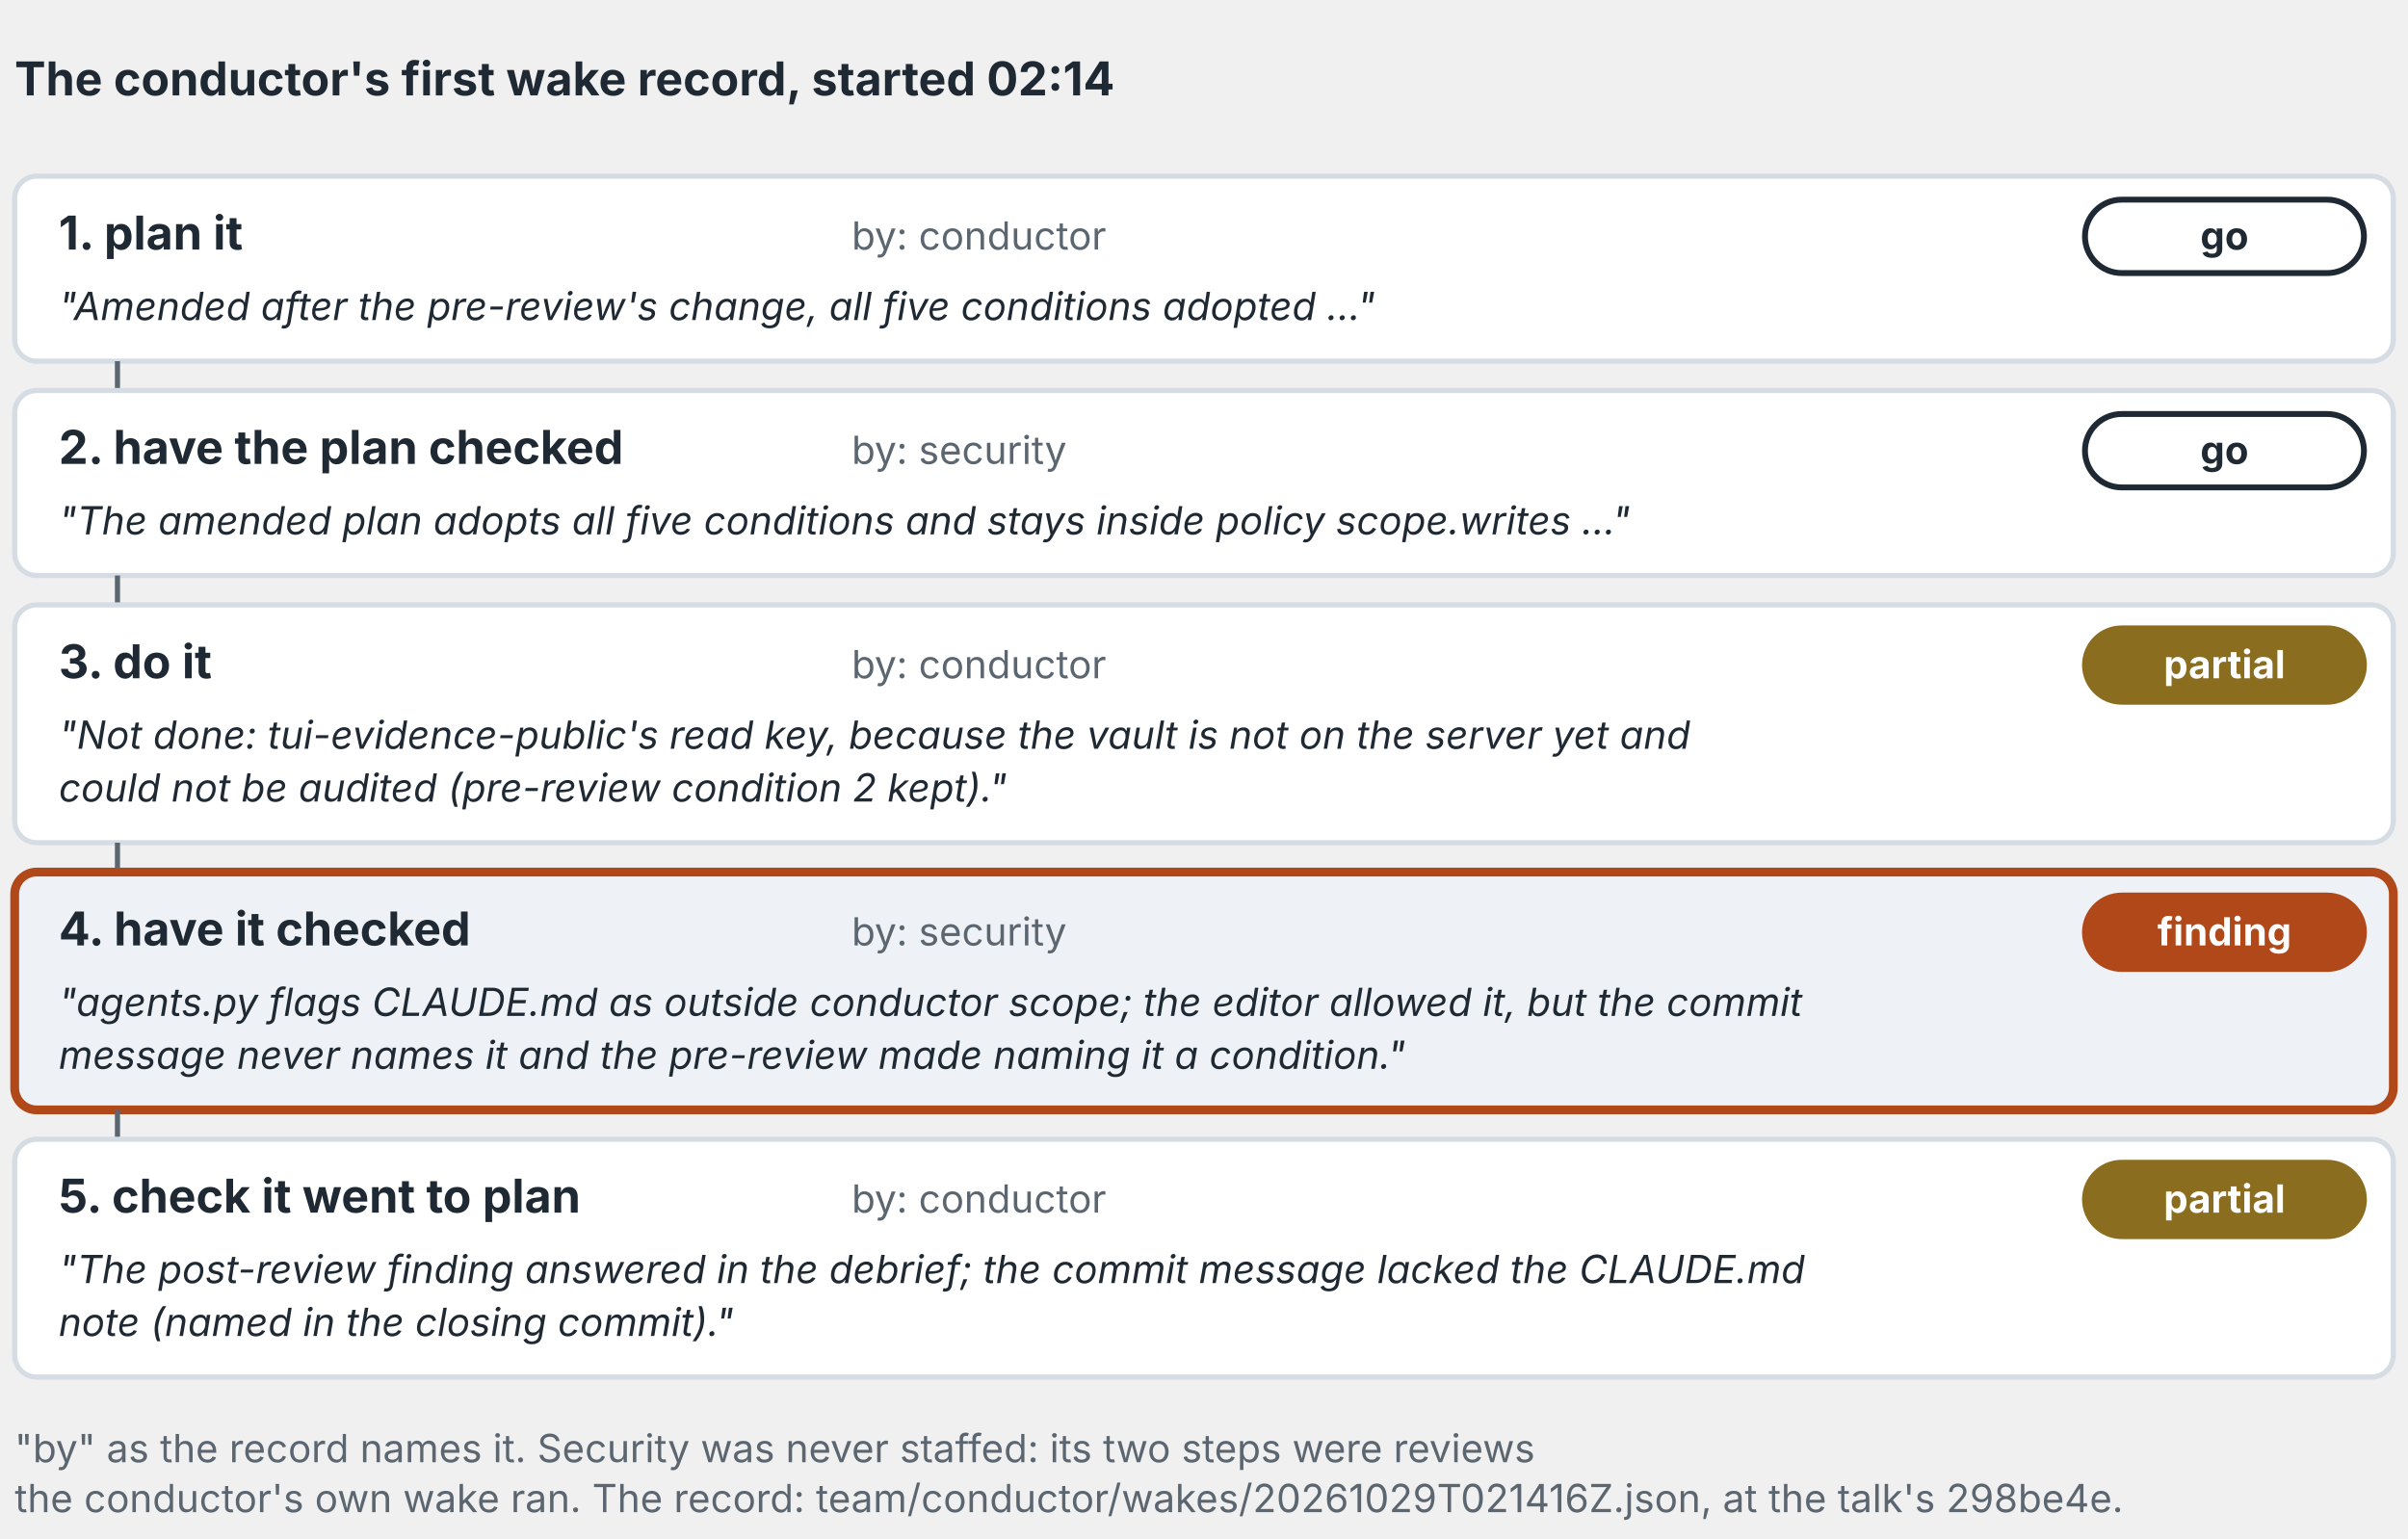
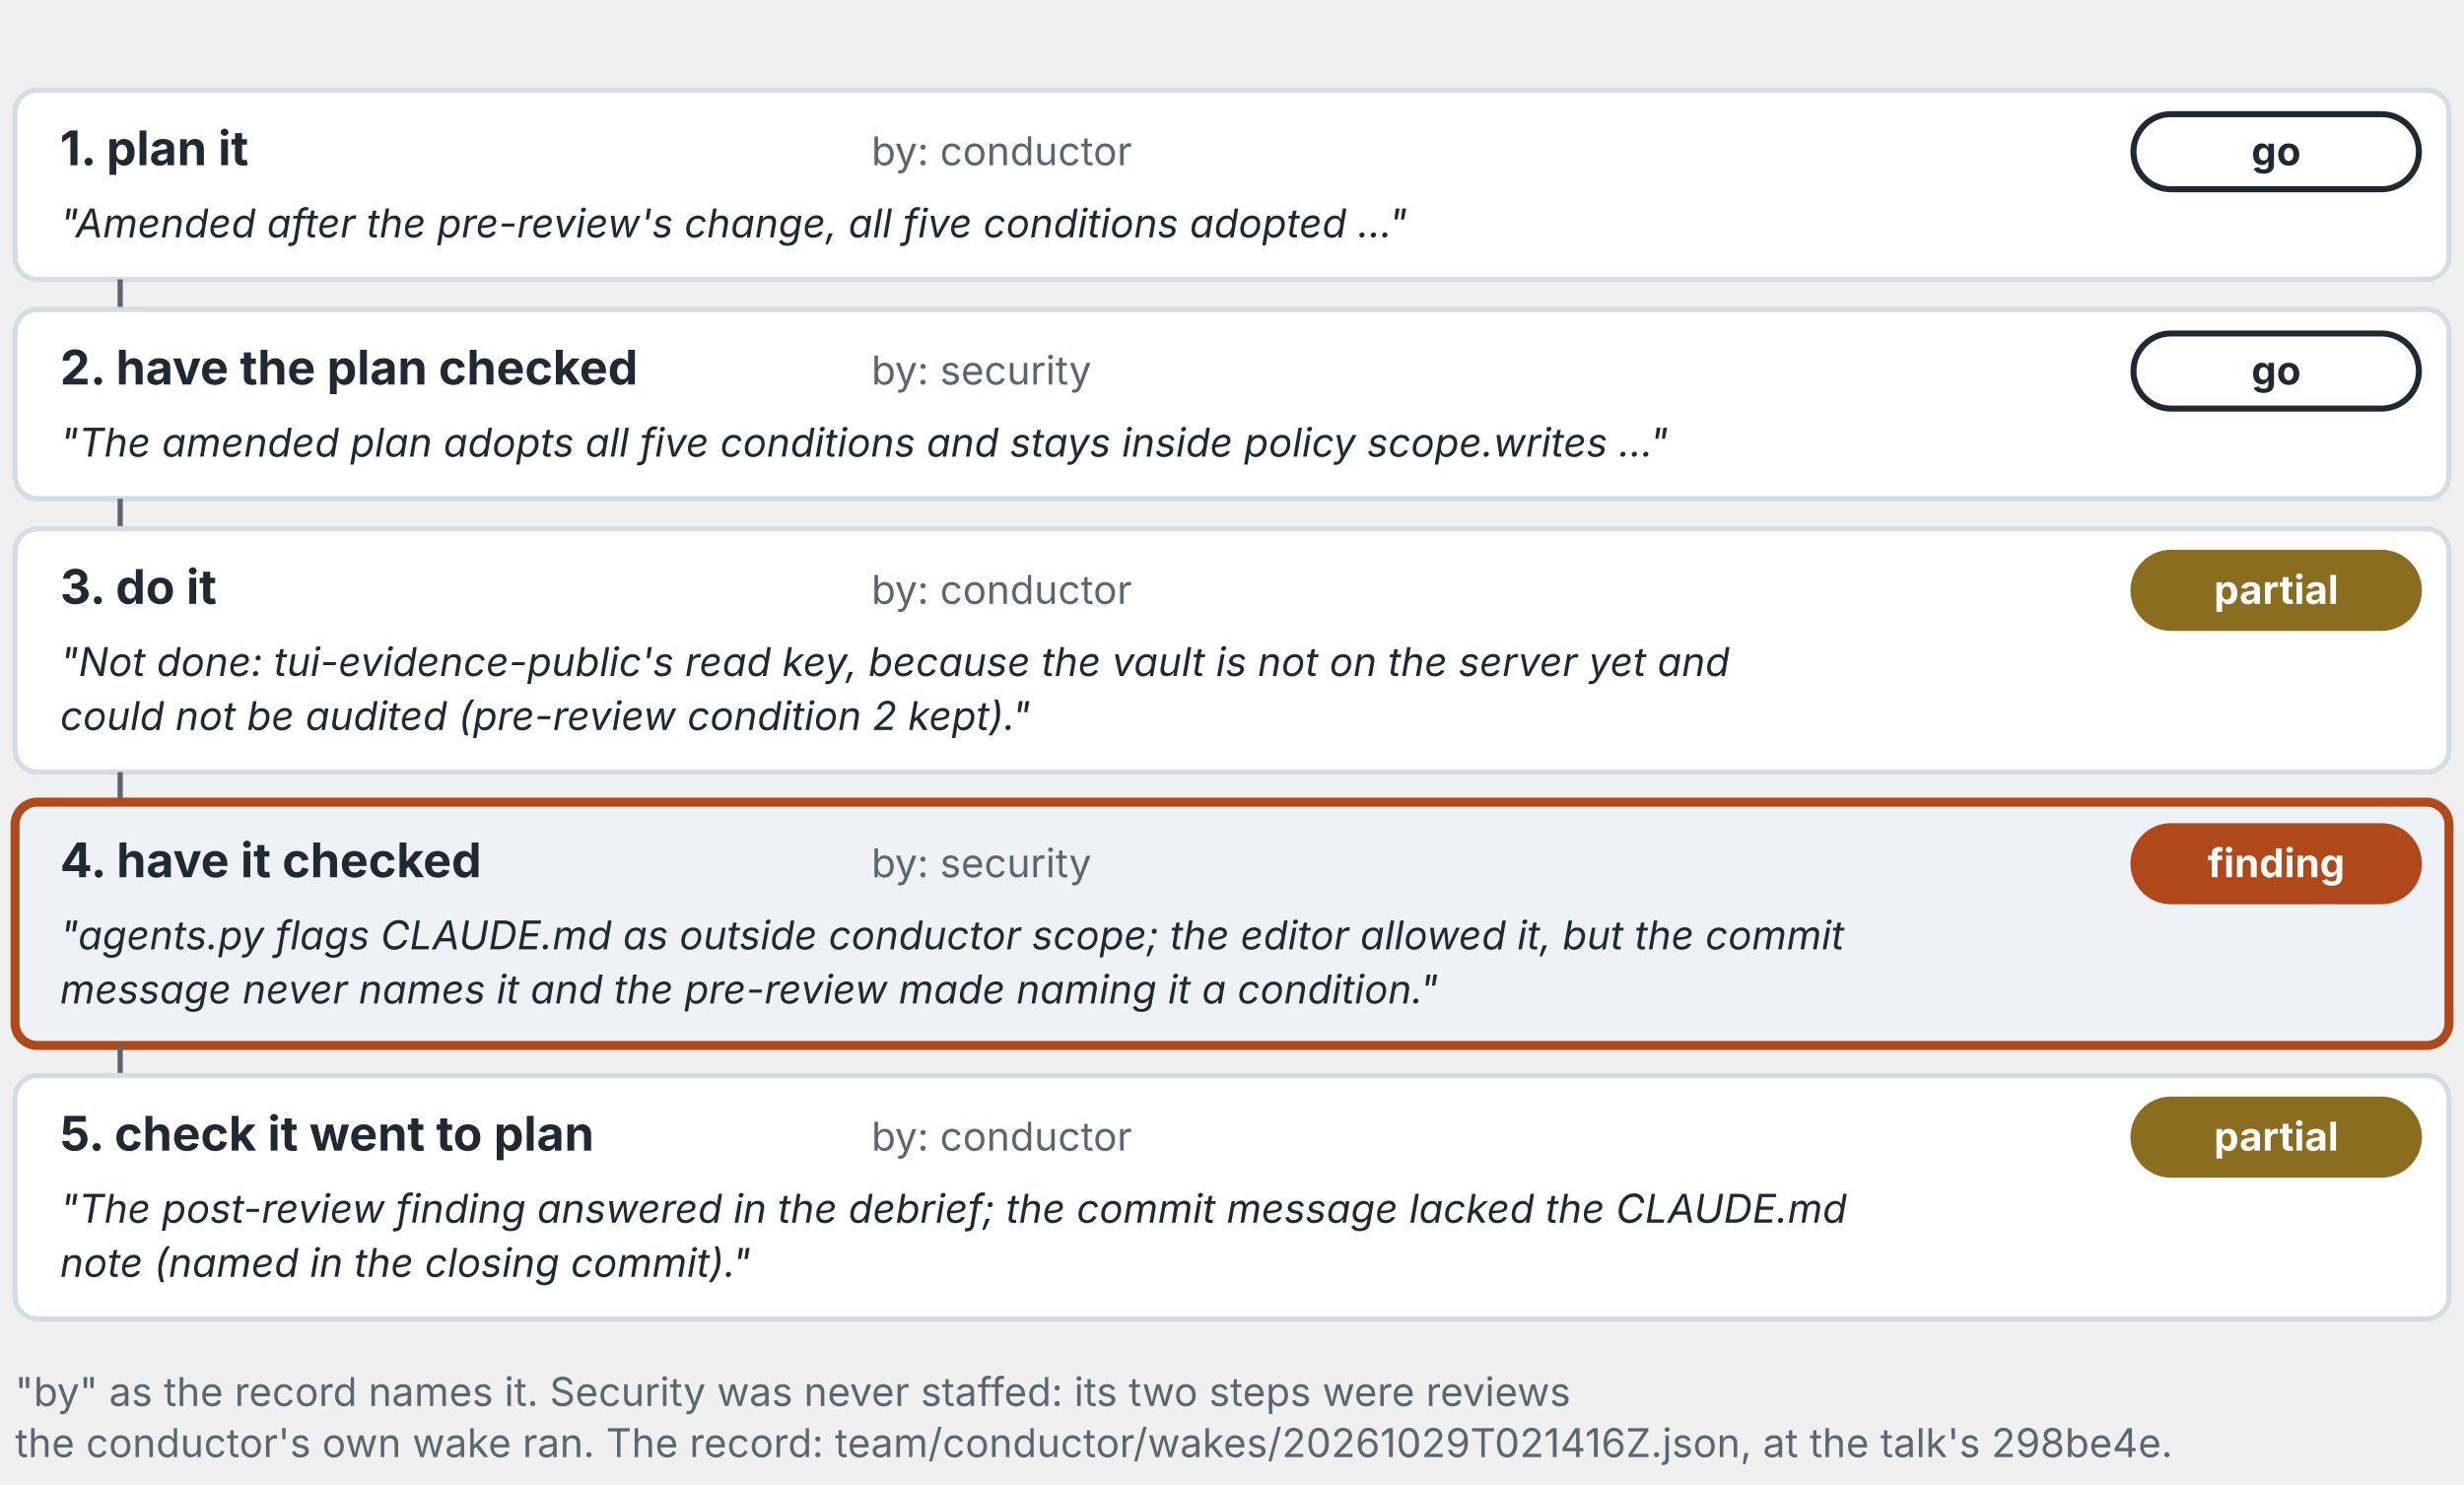
- <svg xmlns="http://www.w3.org/2000/svg" width="164mm" height="104.8mm" viewBox="0 0 164 104.8" role="img" aria-label="The wake record as a page: the conductor's first wake, five boxes in a column, each with its step, who ran it as the record names it, its verdict and a sentence from the record; the verdicts go, go, partial, finding, partial, the finding in step four highlighted.">
-   <text x="1.00" y="6.50" font-family="Inter, Helvetica, Arial, sans-serif" font-size="3.175" font-weight="700" fill="#1f2933" text-anchor="start">The conductor's first wake record, started 02:14</text>
-   <rect x="1" y="12.00" width="162.00" height="12.60" rx="1.5" fill="#ffffff" stroke="#d5dce4" stroke-width="0.35" />
-   <text x="4.00" y="17.00" font-family="Inter, Helvetica, Arial, sans-serif" font-size="3.175" font-weight="700" fill="#1f2933" text-anchor="start">1. plan it</text>
-   <text x="58.00" y="17.00" font-family="Inter, Helvetica, Arial, sans-serif" font-size="2.646" font-weight="400" fill="#5b6670" text-anchor="start">by: conductor</text>
-   <rect x="142.00" y="13.60" width="19" height="5.0" rx="2.5" fill="#ffffff" stroke="#1f2933" stroke-width=".4" />
-   <text x="151.50" y="17.00" font-family="Inter, Helvetica, Arial, sans-serif" font-size="2.646" font-weight="700" fill="#1f2933" text-anchor="middle">go</text>
-   <text x="4.00" y="21.80" font-family="Inter, Helvetica, Arial, sans-serif" font-size="2.646" font-weight="400" fill="#1f2933" text-anchor="start" font-style="italic">"Amended after the pre-review's change, all five conditions adopted ..."</text>
-   <line x1="8" y1="24.60" x2="8" y2="26.60" stroke="#5b6670" stroke-width=".35" />
-   <rect x="1" y="26.60" width="162.00" height="12.60" rx="1.5" fill="#ffffff" stroke="#d5dce4" stroke-width="0.35" />
-   <text x="4.00" y="31.60" font-family="Inter, Helvetica, Arial, sans-serif" font-size="3.175" font-weight="700" fill="#1f2933" text-anchor="start">2. have the plan checked</text>
-   <text x="58.00" y="31.60" font-family="Inter, Helvetica, Arial, sans-serif" font-size="2.646" font-weight="400" fill="#5b6670" text-anchor="start">by: security</text>
-   <rect x="142.00" y="28.20" width="19" height="5.0" rx="2.5" fill="#ffffff" stroke="#1f2933" stroke-width=".4" />
-   <text x="151.50" y="31.60" font-family="Inter, Helvetica, Arial, sans-serif" font-size="2.646" font-weight="700" fill="#1f2933" text-anchor="middle">go</text>
-   <text x="4.00" y="36.40" font-family="Inter, Helvetica, Arial, sans-serif" font-size="2.646" font-weight="400" fill="#1f2933" text-anchor="start" font-style="italic">"The amended plan adopts all five conditions and stays inside policy scope.writes ..."</text>
-   <line x1="8" y1="39.20" x2="8" y2="41.20" stroke="#5b6670" stroke-width=".35" />
-   <rect x="1" y="41.20" width="162.00" height="16.20" rx="1.5" fill="#ffffff" stroke="#d5dce4" stroke-width="0.35" />
-   <text x="4.00" y="46.20" font-family="Inter, Helvetica, Arial, sans-serif" font-size="3.175" font-weight="700" fill="#1f2933" text-anchor="start">3. do it</text>
-   <text x="58.00" y="46.20" font-family="Inter, Helvetica, Arial, sans-serif" font-size="2.646" font-weight="400" fill="#5b6670" text-anchor="start">by: conductor</text>
-   <rect x="142.00" y="42.80" width="19" height="5.0" rx="2.5" fill="#8a6d1f" stroke="#8a6d1f" stroke-width=".4" />
-   <text x="151.50" y="46.20" font-family="Inter, Helvetica, Arial, sans-serif" font-size="2.646" font-weight="700" fill="#ffffff" text-anchor="middle">partial</text>
-   <text x="4.00" y="51.00" font-family="Inter, Helvetica, Arial, sans-serif" font-size="2.646" font-weight="400" fill="#1f2933" text-anchor="start" font-style="italic">"Not done: tui-evidence-public's read key, because the vault is not on the server yet and</text>
-   <text x="4.00" y="54.60" font-family="Inter, Helvetica, Arial, sans-serif" font-size="2.646" font-weight="400" fill="#1f2933" text-anchor="start" font-style="italic">could not be audited (pre-review condition 2 kept)."</text>
-   <line x1="8" y1="57.40" x2="8" y2="59.40" stroke="#5b6670" stroke-width=".35" />
-   <rect x="1" y="59.40" width="162.00" height="16.20" rx="1.5" fill="#eef2f6" stroke="#b0481a" stroke-width="0.6" />
-   <text x="4.00" y="64.40" font-family="Inter, Helvetica, Arial, sans-serif" font-size="3.175" font-weight="700" fill="#1f2933" text-anchor="start">4. have it checked</text>
-   <text x="58.00" y="64.40" font-family="Inter, Helvetica, Arial, sans-serif" font-size="2.646" font-weight="400" fill="#5b6670" text-anchor="start">by: security</text>
-   <rect x="142.00" y="61.00" width="19" height="5.0" rx="2.5" fill="#b0481a" stroke="#b0481a" stroke-width=".4" />
-   <text x="151.50" y="64.40" font-family="Inter, Helvetica, Arial, sans-serif" font-size="2.646" font-weight="700" fill="#ffffff" text-anchor="middle">finding</text>
-   <text x="4.00" y="69.20" font-family="Inter, Helvetica, Arial, sans-serif" font-size="2.646" font-weight="400" fill="#1f2933" text-anchor="start" font-style="italic">"agents.py flags CLAUDE.md as outside conductor scope; the editor allowed it, but the commit</text>
-   <text x="4.00" y="72.80" font-family="Inter, Helvetica, Arial, sans-serif" font-size="2.646" font-weight="400" fill="#1f2933" text-anchor="start" font-style="italic">message never names it and the pre-review made naming it a condition."</text>
-   <line x1="8" y1="75.60" x2="8" y2="77.60" stroke="#5b6670" stroke-width=".35" />
-   <rect x="1" y="77.60" width="162.00" height="16.20" rx="1.5" fill="#ffffff" stroke="#d5dce4" stroke-width="0.35" />
-   <text x="4.00" y="82.60" font-family="Inter, Helvetica, Arial, sans-serif" font-size="3.175" font-weight="700" fill="#1f2933" text-anchor="start">5. check it went to plan</text>
-   <text x="58.00" y="82.60" font-family="Inter, Helvetica, Arial, sans-serif" font-size="2.646" font-weight="400" fill="#5b6670" text-anchor="start">by: conductor</text>
-   <rect x="142.00" y="79.20" width="19" height="5.0" rx="2.5" fill="#8a6d1f" stroke="#8a6d1f" stroke-width=".4" />
-   <text x="151.50" y="82.60" font-family="Inter, Helvetica, Arial, sans-serif" font-size="2.646" font-weight="700" fill="#ffffff" text-anchor="middle">partial</text>
-   <text x="4.00" y="87.40" font-family="Inter, Helvetica, Arial, sans-serif" font-size="2.646" font-weight="400" fill="#1f2933" text-anchor="start" font-style="italic">"The post-review finding answered in the debrief; the commit message lacked the CLAUDE.md</text>
-   <text x="4.00" y="91.00" font-family="Inter, Helvetica, Arial, sans-serif" font-size="2.646" font-weight="400" fill="#1f2933" text-anchor="start" font-style="italic">note (named in the closing commit)."</text>
-   <text x="1.00" y="99.60" font-family="Inter, Helvetica, Arial, sans-serif" font-size="2.646" font-weight="400" fill="#5b6670" text-anchor="start">"by" as the record names it. Security was never staffed: its two steps were reviews</text>
-   <text x="1.00" y="103.00" font-family="Inter, Helvetica, Arial, sans-serif" font-size="2.646" font-weight="400" fill="#5b6670" text-anchor="start">the conductor's own wake ran. The record: team/conductor/wakes/20261029T021416Z.json, at the talk's 298be4e.</text>
+ <svg xmlns="http://www.w3.org/2000/svg" width="164mm" height="98.8mm" viewBox="0 0 164 98.8" role="img" aria-label="The wake record as a page: the conductor's first wake, five boxes in a column, each with its step, who ran it as the record names it, its verdict and a sentence from the record; the verdicts go, go, partial, finding, partial, the finding in step four highlighted.">
+   <g transform="translate(0,-6)">
+     <rect x="1" y="12.00" width="162.00" height="12.60" rx="1.5" fill="#ffffff" stroke="#d5dce4" stroke-width="0.35" />
+     <text x="4.00" y="17.00" font-family="Inter, Helvetica, Arial, sans-serif" font-size="3.175" font-weight="700" fill="#1f2933" text-anchor="start">1. plan it</text>
+     <text x="58.00" y="17.00" font-family="Inter, Helvetica, Arial, sans-serif" font-size="2.646" font-weight="400" fill="#5b6670" text-anchor="start">by: conductor</text>
+     <rect x="142.00" y="13.60" width="19" height="5.0" rx="2.5" fill="#ffffff" stroke="#1f2933" stroke-width=".4" />
+     <text x="151.50" y="17.00" font-family="Inter, Helvetica, Arial, sans-serif" font-size="2.646" font-weight="700" fill="#1f2933" text-anchor="middle">go</text>
+     <text x="4.00" y="21.80" font-family="Inter, Helvetica, Arial, sans-serif" font-size="2.646" font-weight="400" fill="#1f2933" text-anchor="start" font-style="italic">"Amended after the pre-review's change, all five conditions adopted ..."</text>
+     <line x1="8" y1="24.60" x2="8" y2="26.60" stroke="#5b6670" stroke-width=".35" />
+     <rect x="1" y="26.60" width="162.00" height="12.60" rx="1.5" fill="#ffffff" stroke="#d5dce4" stroke-width="0.35" />
+     <text x="4.00" y="31.60" font-family="Inter, Helvetica, Arial, sans-serif" font-size="3.175" font-weight="700" fill="#1f2933" text-anchor="start">2. have the plan checked</text>
+     <text x="58.00" y="31.60" font-family="Inter, Helvetica, Arial, sans-serif" font-size="2.646" font-weight="400" fill="#5b6670" text-anchor="start">by: security</text>
+     <rect x="142.00" y="28.20" width="19" height="5.0" rx="2.5" fill="#ffffff" stroke="#1f2933" stroke-width=".4" />
+     <text x="151.50" y="31.60" font-family="Inter, Helvetica, Arial, sans-serif" font-size="2.646" font-weight="700" fill="#1f2933" text-anchor="middle">go</text>
+     <text x="4.00" y="36.40" font-family="Inter, Helvetica, Arial, sans-serif" font-size="2.646" font-weight="400" fill="#1f2933" text-anchor="start" font-style="italic">"The amended plan adopts all five conditions and stays inside policy scope.writes ..."</text>
+     <line x1="8" y1="39.20" x2="8" y2="41.20" stroke="#5b6670" stroke-width=".35" />
+     <rect x="1" y="41.20" width="162.00" height="16.20" rx="1.5" fill="#ffffff" stroke="#d5dce4" stroke-width="0.35" />
+     <text x="4.00" y="46.20" font-family="Inter, Helvetica, Arial, sans-serif" font-size="3.175" font-weight="700" fill="#1f2933" text-anchor="start">3. do it</text>
+     <text x="58.00" y="46.20" font-family="Inter, Helvetica, Arial, sans-serif" font-size="2.646" font-weight="400" fill="#5b6670" text-anchor="start">by: conductor</text>
+     <rect x="142.00" y="42.80" width="19" height="5.0" rx="2.5" fill="#8a6d1f" stroke="#8a6d1f" stroke-width=".4" />
+     <text x="151.50" y="46.20" font-family="Inter, Helvetica, Arial, sans-serif" font-size="2.646" font-weight="700" fill="#ffffff" text-anchor="middle">partial</text>
+     <text x="4.00" y="51.00" font-family="Inter, Helvetica, Arial, sans-serif" font-size="2.646" font-weight="400" fill="#1f2933" text-anchor="start" font-style="italic">"Not done: tui-evidence-public's read key, because the vault is not on the server yet and</text>
+     <text x="4.00" y="54.60" font-family="Inter, Helvetica, Arial, sans-serif" font-size="2.646" font-weight="400" fill="#1f2933" text-anchor="start" font-style="italic">could not be audited (pre-review condition 2 kept)."</text>
+     <line x1="8" y1="57.40" x2="8" y2="59.40" stroke="#5b6670" stroke-width=".35" />
+     <rect x="1" y="59.40" width="162.00" height="16.20" rx="1.5" fill="#eef2f6" stroke="#b0481a" stroke-width="0.6" />
+     <text x="4.00" y="64.40" font-family="Inter, Helvetica, Arial, sans-serif" font-size="3.175" font-weight="700" fill="#1f2933" text-anchor="start">4. have it checked</text>
+     <text x="58.00" y="64.40" font-family="Inter, Helvetica, Arial, sans-serif" font-size="2.646" font-weight="400" fill="#5b6670" text-anchor="start">by: security</text>
+     <rect x="142.00" y="61.00" width="19" height="5.0" rx="2.5" fill="#b0481a" stroke="#b0481a" stroke-width=".4" />
+     <text x="151.50" y="64.40" font-family="Inter, Helvetica, Arial, sans-serif" font-size="2.646" font-weight="700" fill="#ffffff" text-anchor="middle">finding</text>
+     <text x="4.00" y="69.20" font-family="Inter, Helvetica, Arial, sans-serif" font-size="2.646" font-weight="400" fill="#1f2933" text-anchor="start" font-style="italic">"agents.py flags CLAUDE.md as outside conductor scope; the editor allowed it, but the commit</text>
+     <text x="4.00" y="72.80" font-family="Inter, Helvetica, Arial, sans-serif" font-size="2.646" font-weight="400" fill="#1f2933" text-anchor="start" font-style="italic">message never names it and the pre-review made naming it a condition."</text>
+     <line x1="8" y1="75.60" x2="8" y2="77.60" stroke="#5b6670" stroke-width=".35" />
+     <rect x="1" y="77.60" width="162.00" height="16.20" rx="1.5" fill="#ffffff" stroke="#d5dce4" stroke-width="0.35" />
+     <text x="4.00" y="82.60" font-family="Inter, Helvetica, Arial, sans-serif" font-size="3.175" font-weight="700" fill="#1f2933" text-anchor="start">5. check it went to plan</text>
+     <text x="58.00" y="82.60" font-family="Inter, Helvetica, Arial, sans-serif" font-size="2.646" font-weight="400" fill="#5b6670" text-anchor="start">by: conductor</text>
+     <rect x="142.00" y="79.20" width="19" height="5.0" rx="2.5" fill="#8a6d1f" stroke="#8a6d1f" stroke-width=".4" />
+     <text x="151.50" y="82.60" font-family="Inter, Helvetica, Arial, sans-serif" font-size="2.646" font-weight="700" fill="#ffffff" text-anchor="middle">partial</text>
+     <text x="4.00" y="87.40" font-family="Inter, Helvetica, Arial, sans-serif" font-size="2.646" font-weight="400" fill="#1f2933" text-anchor="start" font-style="italic">"The post-review finding answered in the debrief; the commit message lacked the CLAUDE.md</text>
+     <text x="4.00" y="91.00" font-family="Inter, Helvetica, Arial, sans-serif" font-size="2.646" font-weight="400" fill="#1f2933" text-anchor="start" font-style="italic">note (named in the closing commit)."</text>
+     <text x="1.00" y="99.60" font-family="Inter, Helvetica, Arial, sans-serif" font-size="2.646" font-weight="400" fill="#5b6670" text-anchor="start">"by" as the record names it. Security was never staffed: its two steps were reviews</text>
+     <text x="1.00" y="103.00" font-family="Inter, Helvetica, Arial, sans-serif" font-size="2.646" font-weight="400" fill="#5b6670" text-anchor="start">the conductor's own wake ran. The record: team/conductor/wakes/20261029T021416Z.json, at the talk's 298be4e.</text>
+   </g>
</svg>
